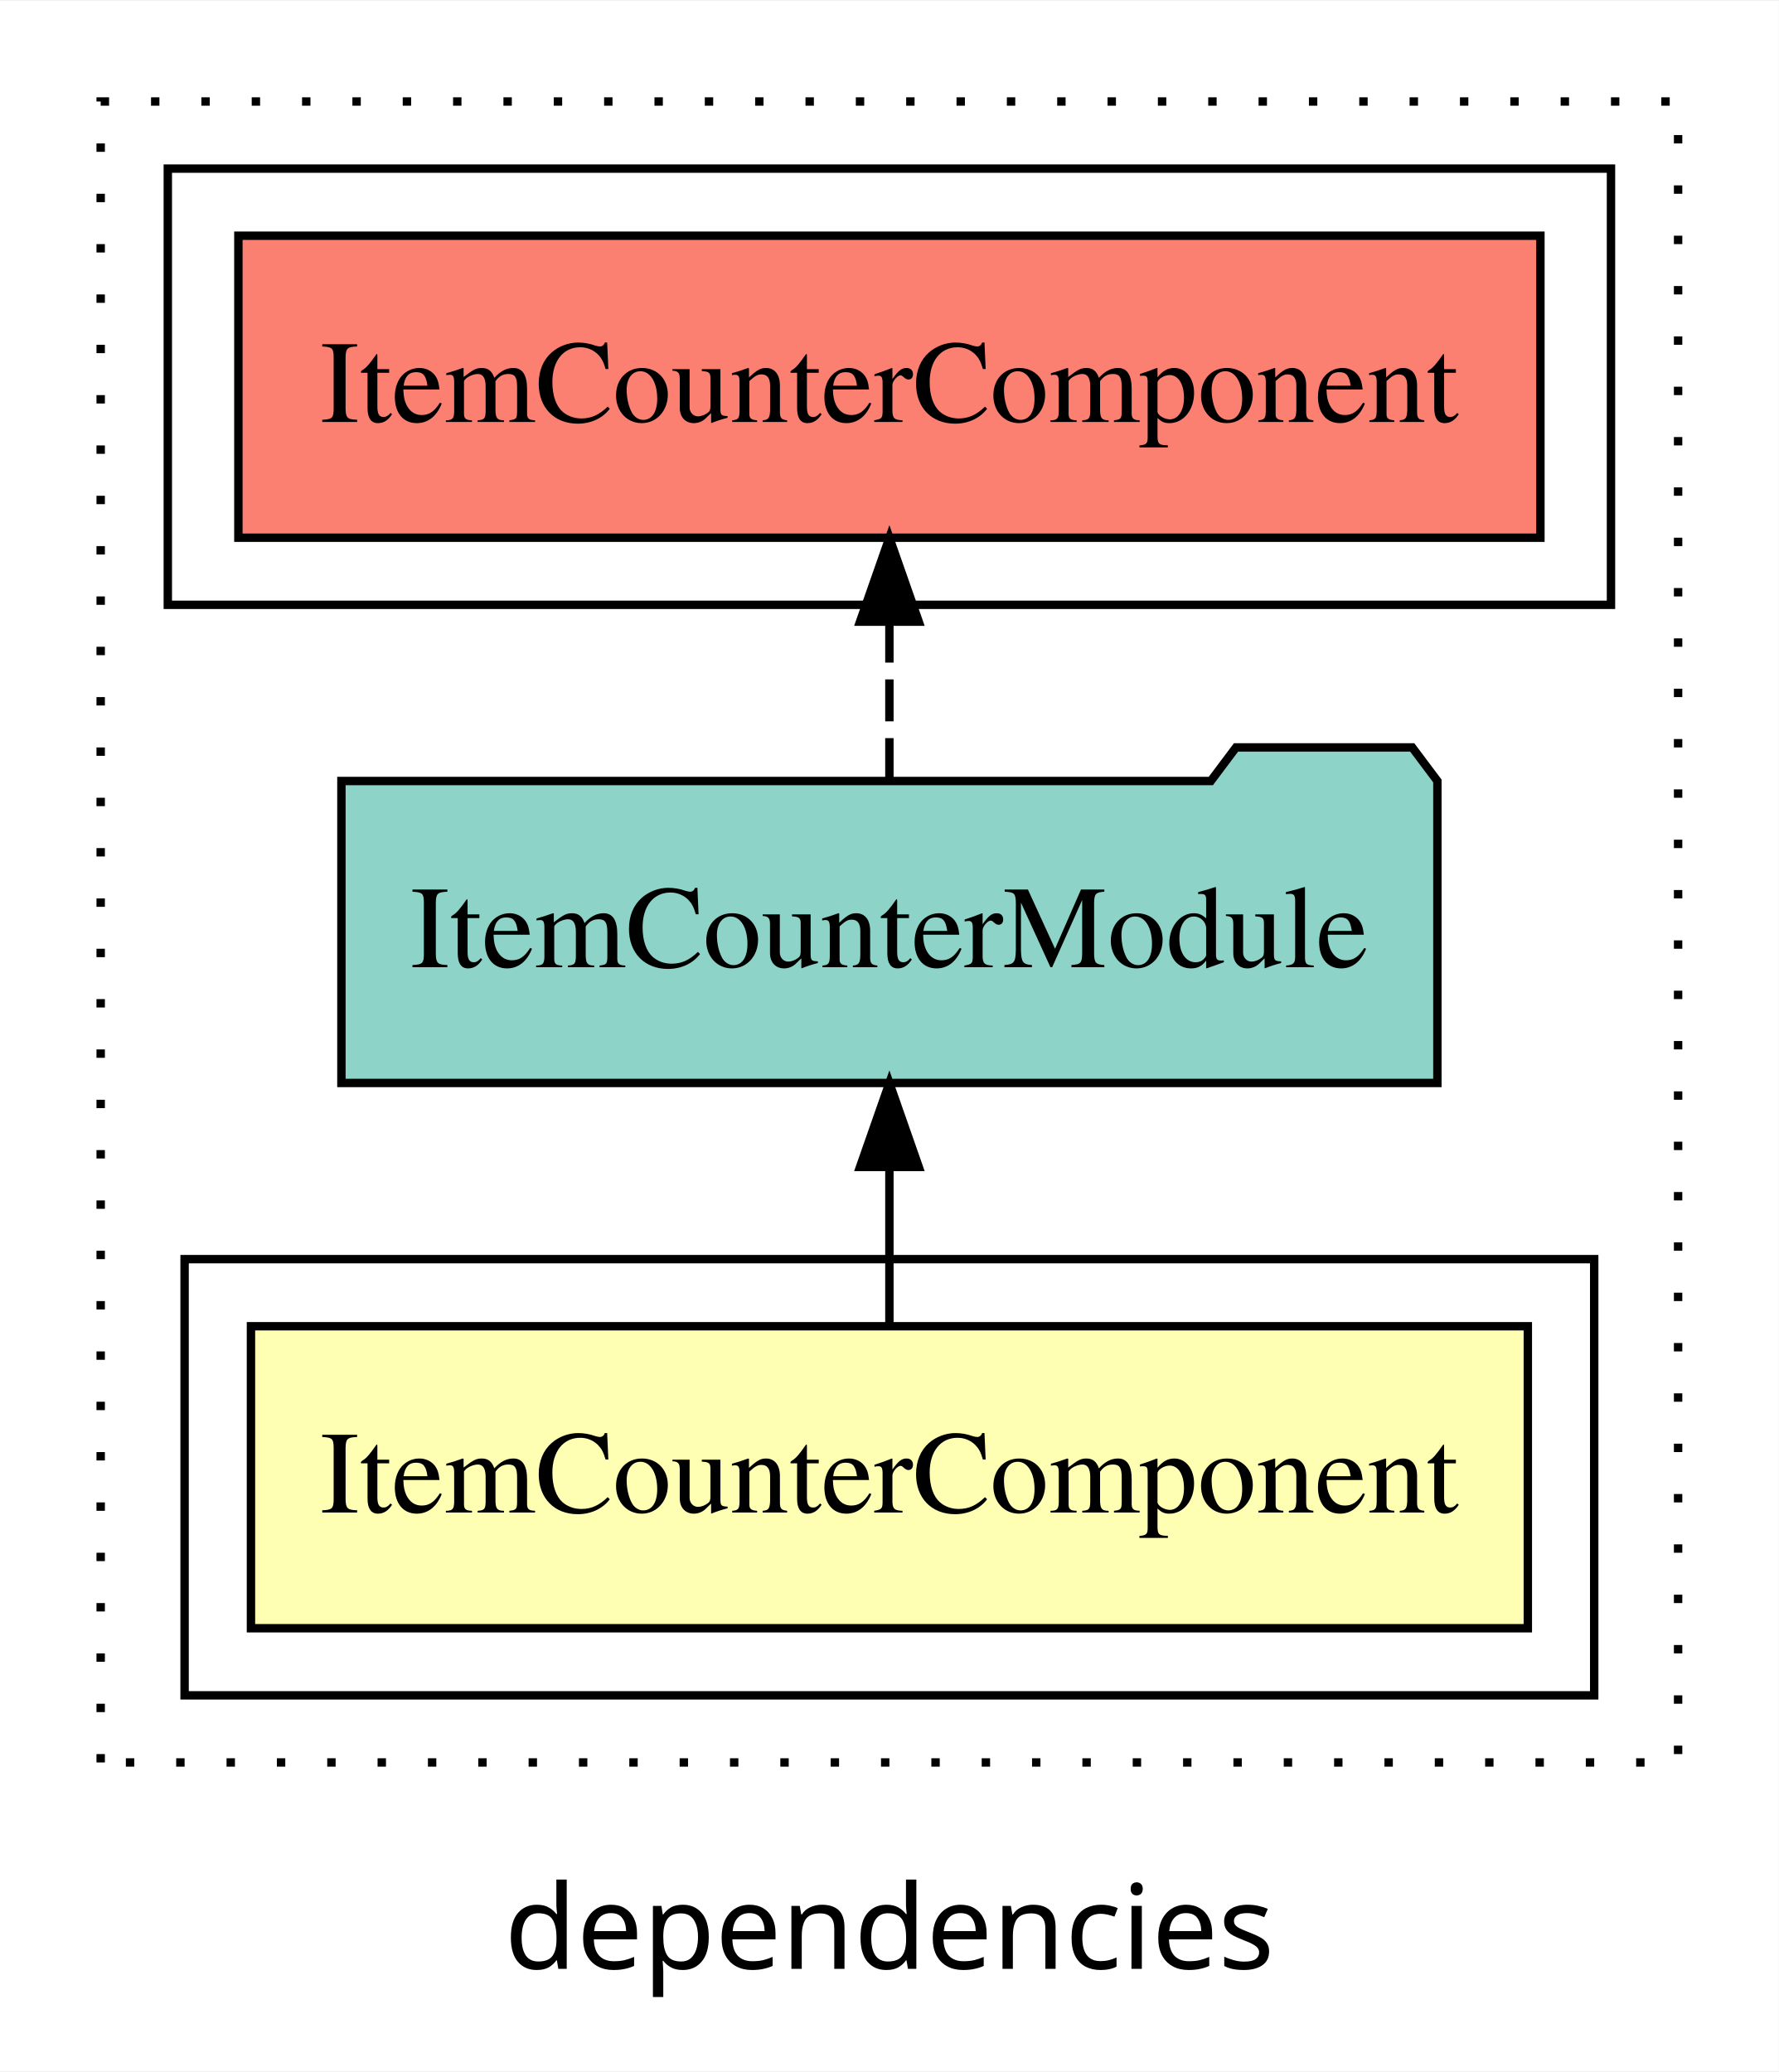
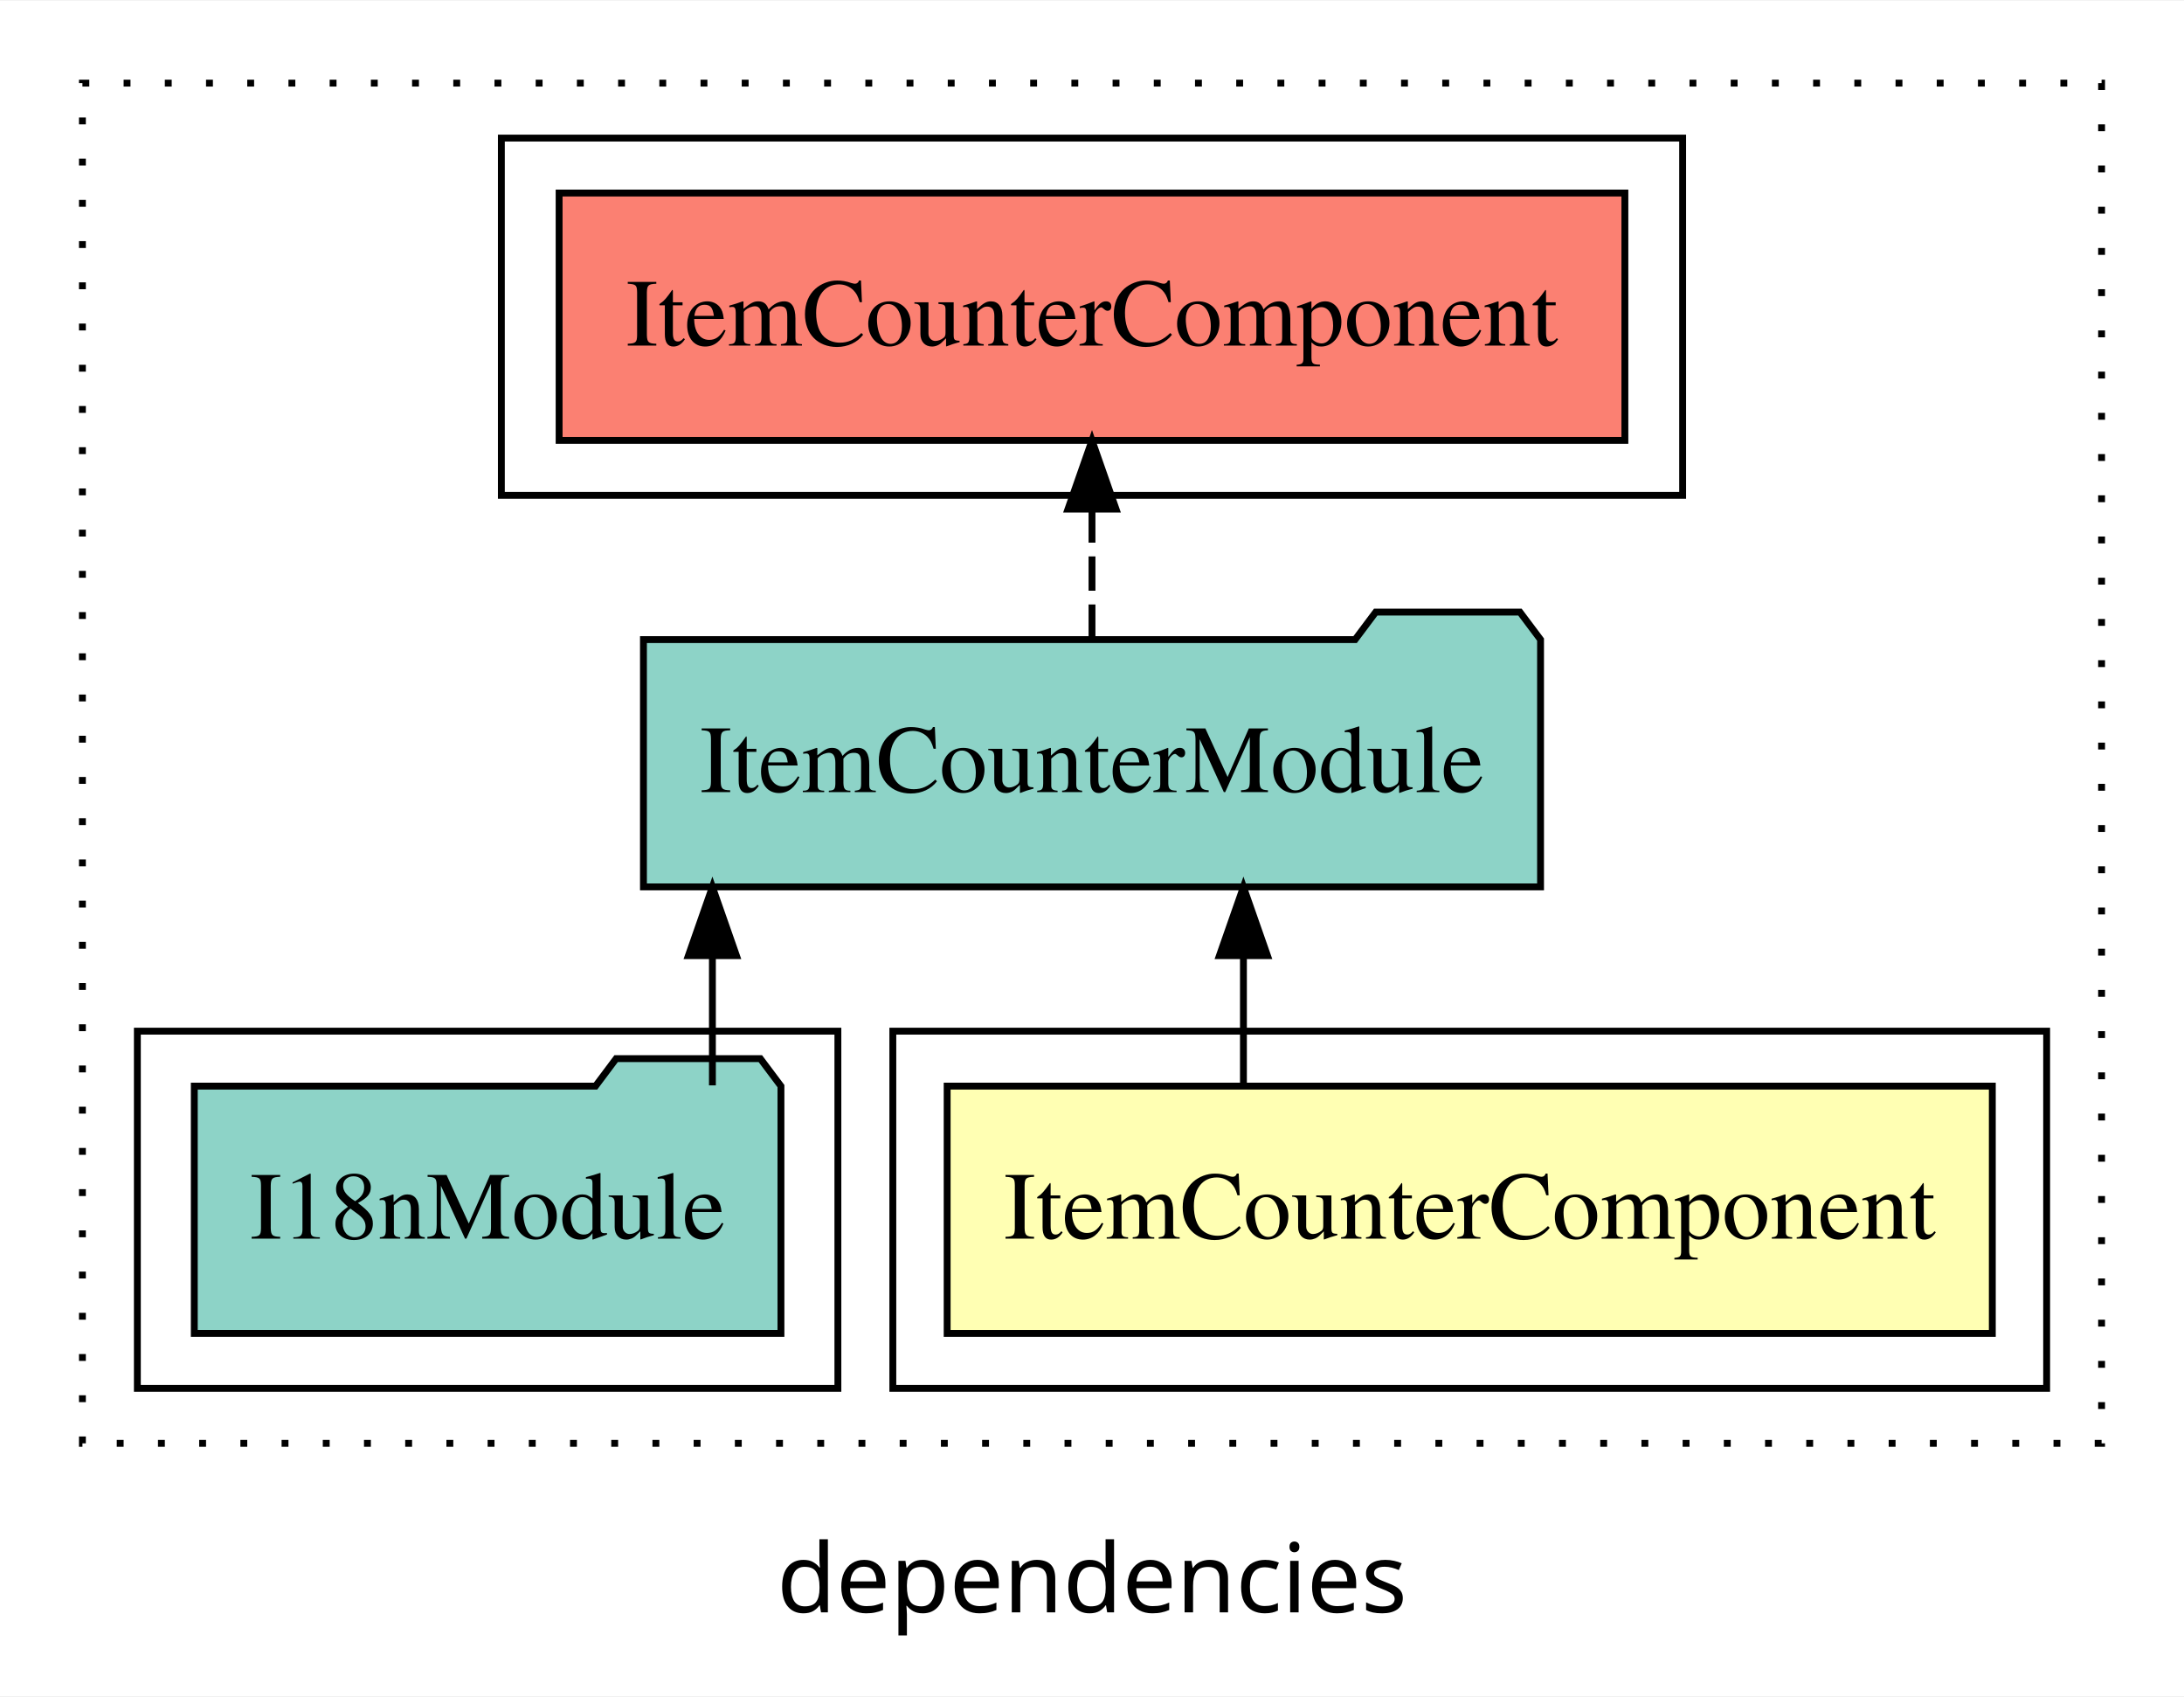
- <svg xmlns="http://www.w3.org/2000/svg" width="212pt" height="247pt" viewBox="0.00 0.00 212.00 246.80">
+ <svg xmlns="http://www.w3.org/2000/svg" width="318pt" height="247pt" viewBox="0.00 0.00 318.00 246.80">
  <g id="graph0" class="graph" transform="scale(1 1) rotate(0) translate(4 242.8)">
-     <polygon fill="white" stroke="transparent" points="-4,4 -4,-242.8 208,-242.8 208,4 -4,4" />
-     <text text-anchor="middle" x="102" y="-8.2" font-family="sans-serif" font-size="14.00">dependencies</text>
+     <polygon fill="white" stroke="transparent" points="-4,4 -4,-242.8 314,-242.8 314,4 -4,4" />
+     <text text-anchor="middle" x="155" y="-8.2" font-family="sans-serif" font-size="14.00">dependencies</text>
    <g id="clust1" class="cluster">
-       <polygon fill="none" stroke="black" stroke-dasharray="1,5" points="8,-32.8 8,-230.8 196,-230.8 196,-32.8 8,-32.8" />
+       <polygon fill="none" stroke="black" stroke-dasharray="1,5" points="8,-32.8 8,-230.8 302,-230.8 302,-32.8 8,-32.8" />
    </g>
    <g id="clust2" class="cluster">
-       <polygon fill="none" stroke="black" points="18,-40.8 18,-92.8 186,-92.8 186,-40.8 18,-40.8" />
+       <polygon fill="none" stroke="black" points="126,-40.8 126,-92.8 294,-92.8 294,-40.8 126,-40.8" />
    </g>
    <g id="clust5" class="cluster">
-       <polygon fill="none" stroke="black" points="16,-170.8 16,-222.8 188,-222.8 188,-170.8 16,-170.8" />
+       <polygon fill="none" stroke="black" points="69,-170.8 69,-222.8 241,-222.8 241,-170.8 69,-170.8" />
+     </g>
+     <g id="clust4" class="cluster">
+       <polygon fill="none" stroke="black" points="16,-40.8 16,-92.8 118,-92.8 118,-40.8 16,-40.8" />
    </g>
    <g id="node1" class="node">
-       <polygon fill="#ffffb3" stroke="black" points="178.09,-84.8 25.91,-84.8 25.91,-48.8 178.09,-48.8 178.09,-84.8" />
-       <text text-anchor="middle" x="102" y="-62.6" font-family="Times,serif" font-size="14.00">ItemCounterComponent</text>
+       <polygon fill="#ffffb3" stroke="black" points="286.09,-84.8 133.91,-84.8 133.91,-48.8 286.09,-48.8 286.09,-84.8" />
+       <text text-anchor="middle" x="210" y="-62.6" font-family="Times,serif" font-size="14.00">ItemCounterComponent</text>
    </g>
    <g id="node2" class="node">
-       <polygon fill="#8dd3c7" stroke="black" points="167.31,-149.8 164.31,-153.8 143.31,-153.8 140.31,-149.8 36.69,-149.8 36.69,-113.8 167.31,-113.8 167.31,-149.8" />
-       <text text-anchor="middle" x="102" y="-127.6" font-family="Times,serif" font-size="14.00">ItemCounterModule</text>
+       <polygon fill="#8dd3c7" stroke="black" points="220.31,-149.8 217.31,-153.8 196.31,-153.8 193.31,-149.8 89.69,-149.8 89.69,-113.8 220.31,-113.8 220.31,-149.8" />
+       <text text-anchor="middle" x="155" y="-127.6" font-family="Times,serif" font-size="14.00">ItemCounterModule</text>
    </g>
    <g id="edge1" class="edge">
-       <path fill="none" stroke="black" d="M102,-84.91C102,-84.91 102,-103.79 102,-103.79" />
-       <polygon fill="black" stroke="black" points="98.5,-103.79 102,-113.79 105.5,-103.79 98.5,-103.79" />
+       <path fill="none" stroke="black" d="M177.05,-84.91C177.05,-84.91 177.05,-103.79 177.05,-103.79" />
+       <polygon fill="black" stroke="black" points="173.55,-103.79 177.05,-113.79 180.55,-103.79 173.55,-103.79" />
+     </g>
+     <g id="node4" class="node">
+       <polygon fill="#fb8072" stroke="black" points="232.59,-214.8 77.41,-214.8 77.41,-178.8 232.59,-178.8 232.59,-214.8" />
+       <text text-anchor="middle" x="155" y="-192.6" font-family="Times,serif" font-size="14.00">ItemCounterComponent </text>
+     </g>
+     <g id="edge3" class="edge">
+       <path fill="none" stroke="black" stroke-dasharray="5,2" d="M155,-149.91C155,-149.91 155,-168.79 155,-168.79" />
+       <polygon fill="black" stroke="black" points="151.5,-168.79 155,-178.79 158.5,-168.79 151.5,-168.79" />
    </g>
    <g id="node3" class="node">
-       <polygon fill="#fb8072" stroke="black" points="179.59,-214.8 24.41,-214.8 24.41,-178.8 179.59,-178.8 179.59,-214.8" />
-       <text text-anchor="middle" x="102" y="-192.6" font-family="Times,serif" font-size="14.00">ItemCounterComponent </text>
+       <polygon fill="#8dd3c7" stroke="black" points="109.71,-84.8 106.71,-88.8 85.71,-88.8 82.71,-84.8 24.29,-84.8 24.29,-48.8 109.71,-48.8 109.71,-84.8" />
+       <text text-anchor="middle" x="67" y="-62.6" font-family="Times,serif" font-size="14.00">I18nModule</text>
    </g>
    <g id="edge2" class="edge">
-       <path fill="none" stroke="black" stroke-dasharray="5,2" d="M102,-149.91C102,-149.91 102,-168.79 102,-168.79" />
-       <polygon fill="black" stroke="black" points="98.5,-168.79 102,-178.79 105.5,-168.79 98.5,-168.79" />
+       <path fill="none" stroke="black" d="M99.73,-84.91C99.73,-84.91 99.73,-103.79 99.73,-103.79" />
+       <polygon fill="black" stroke="black" points="96.23,-103.79 99.73,-113.79 103.23,-103.79 96.23,-103.79" />
    </g>
  </g>
</svg>
